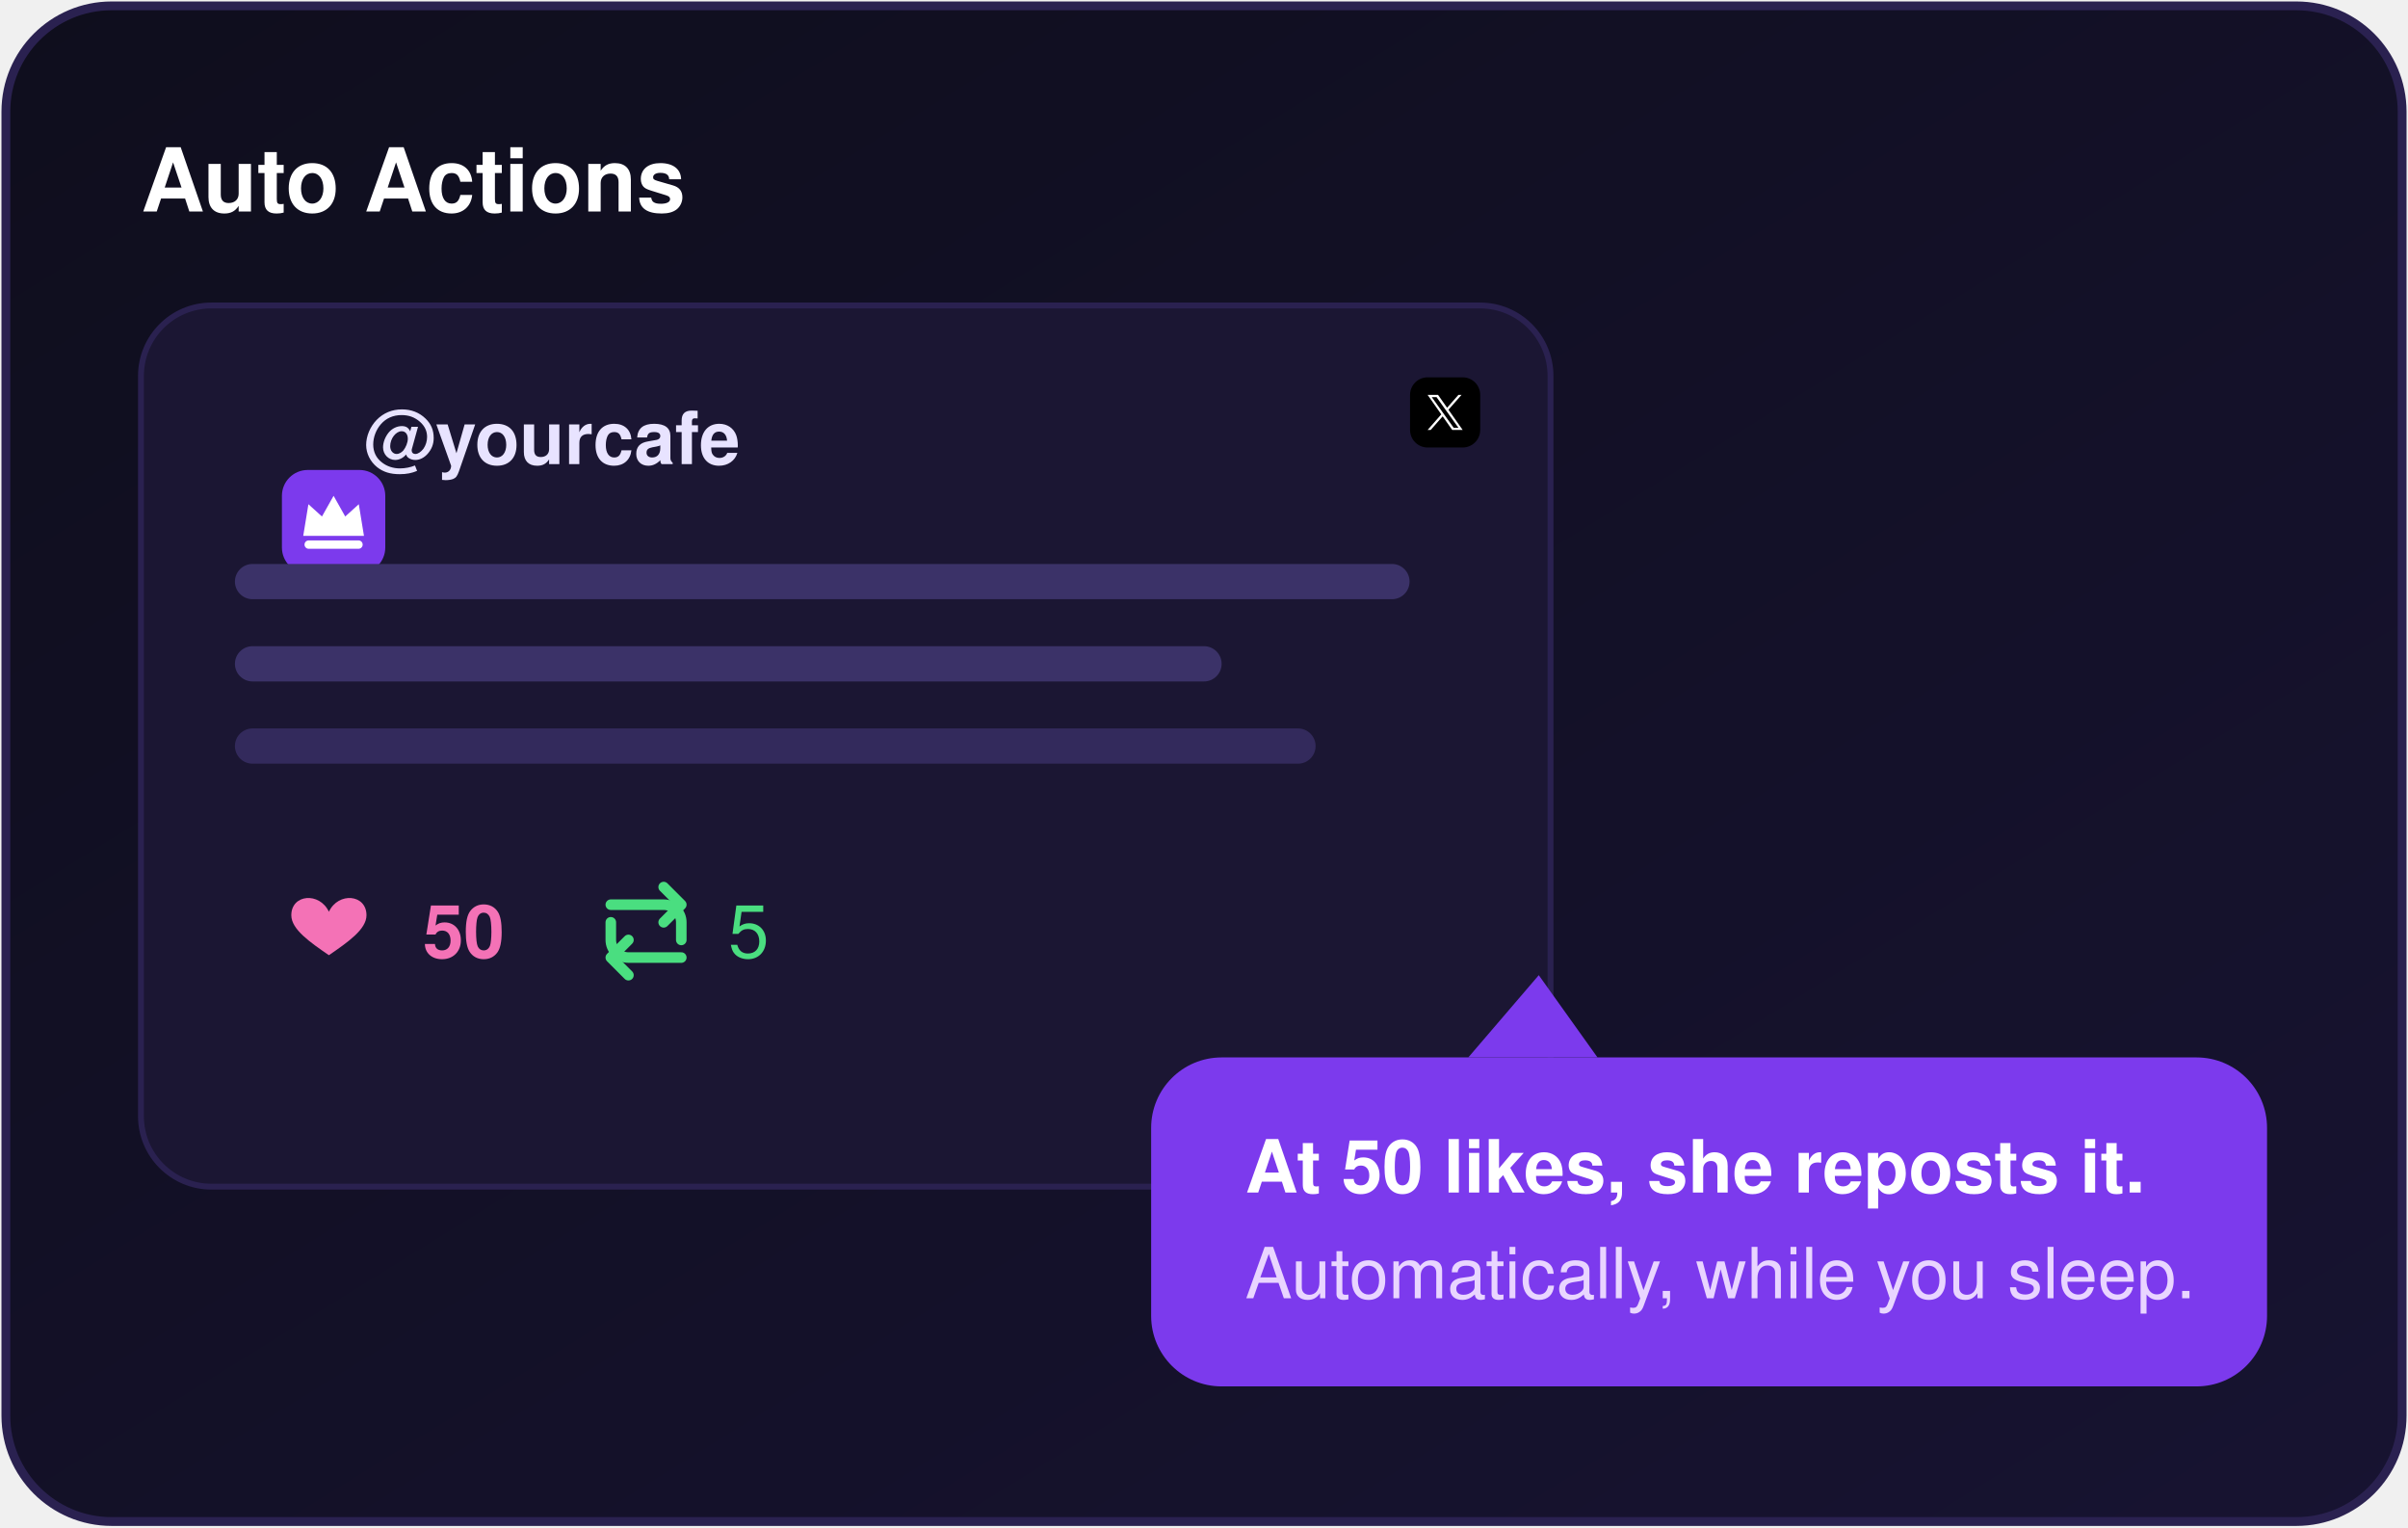
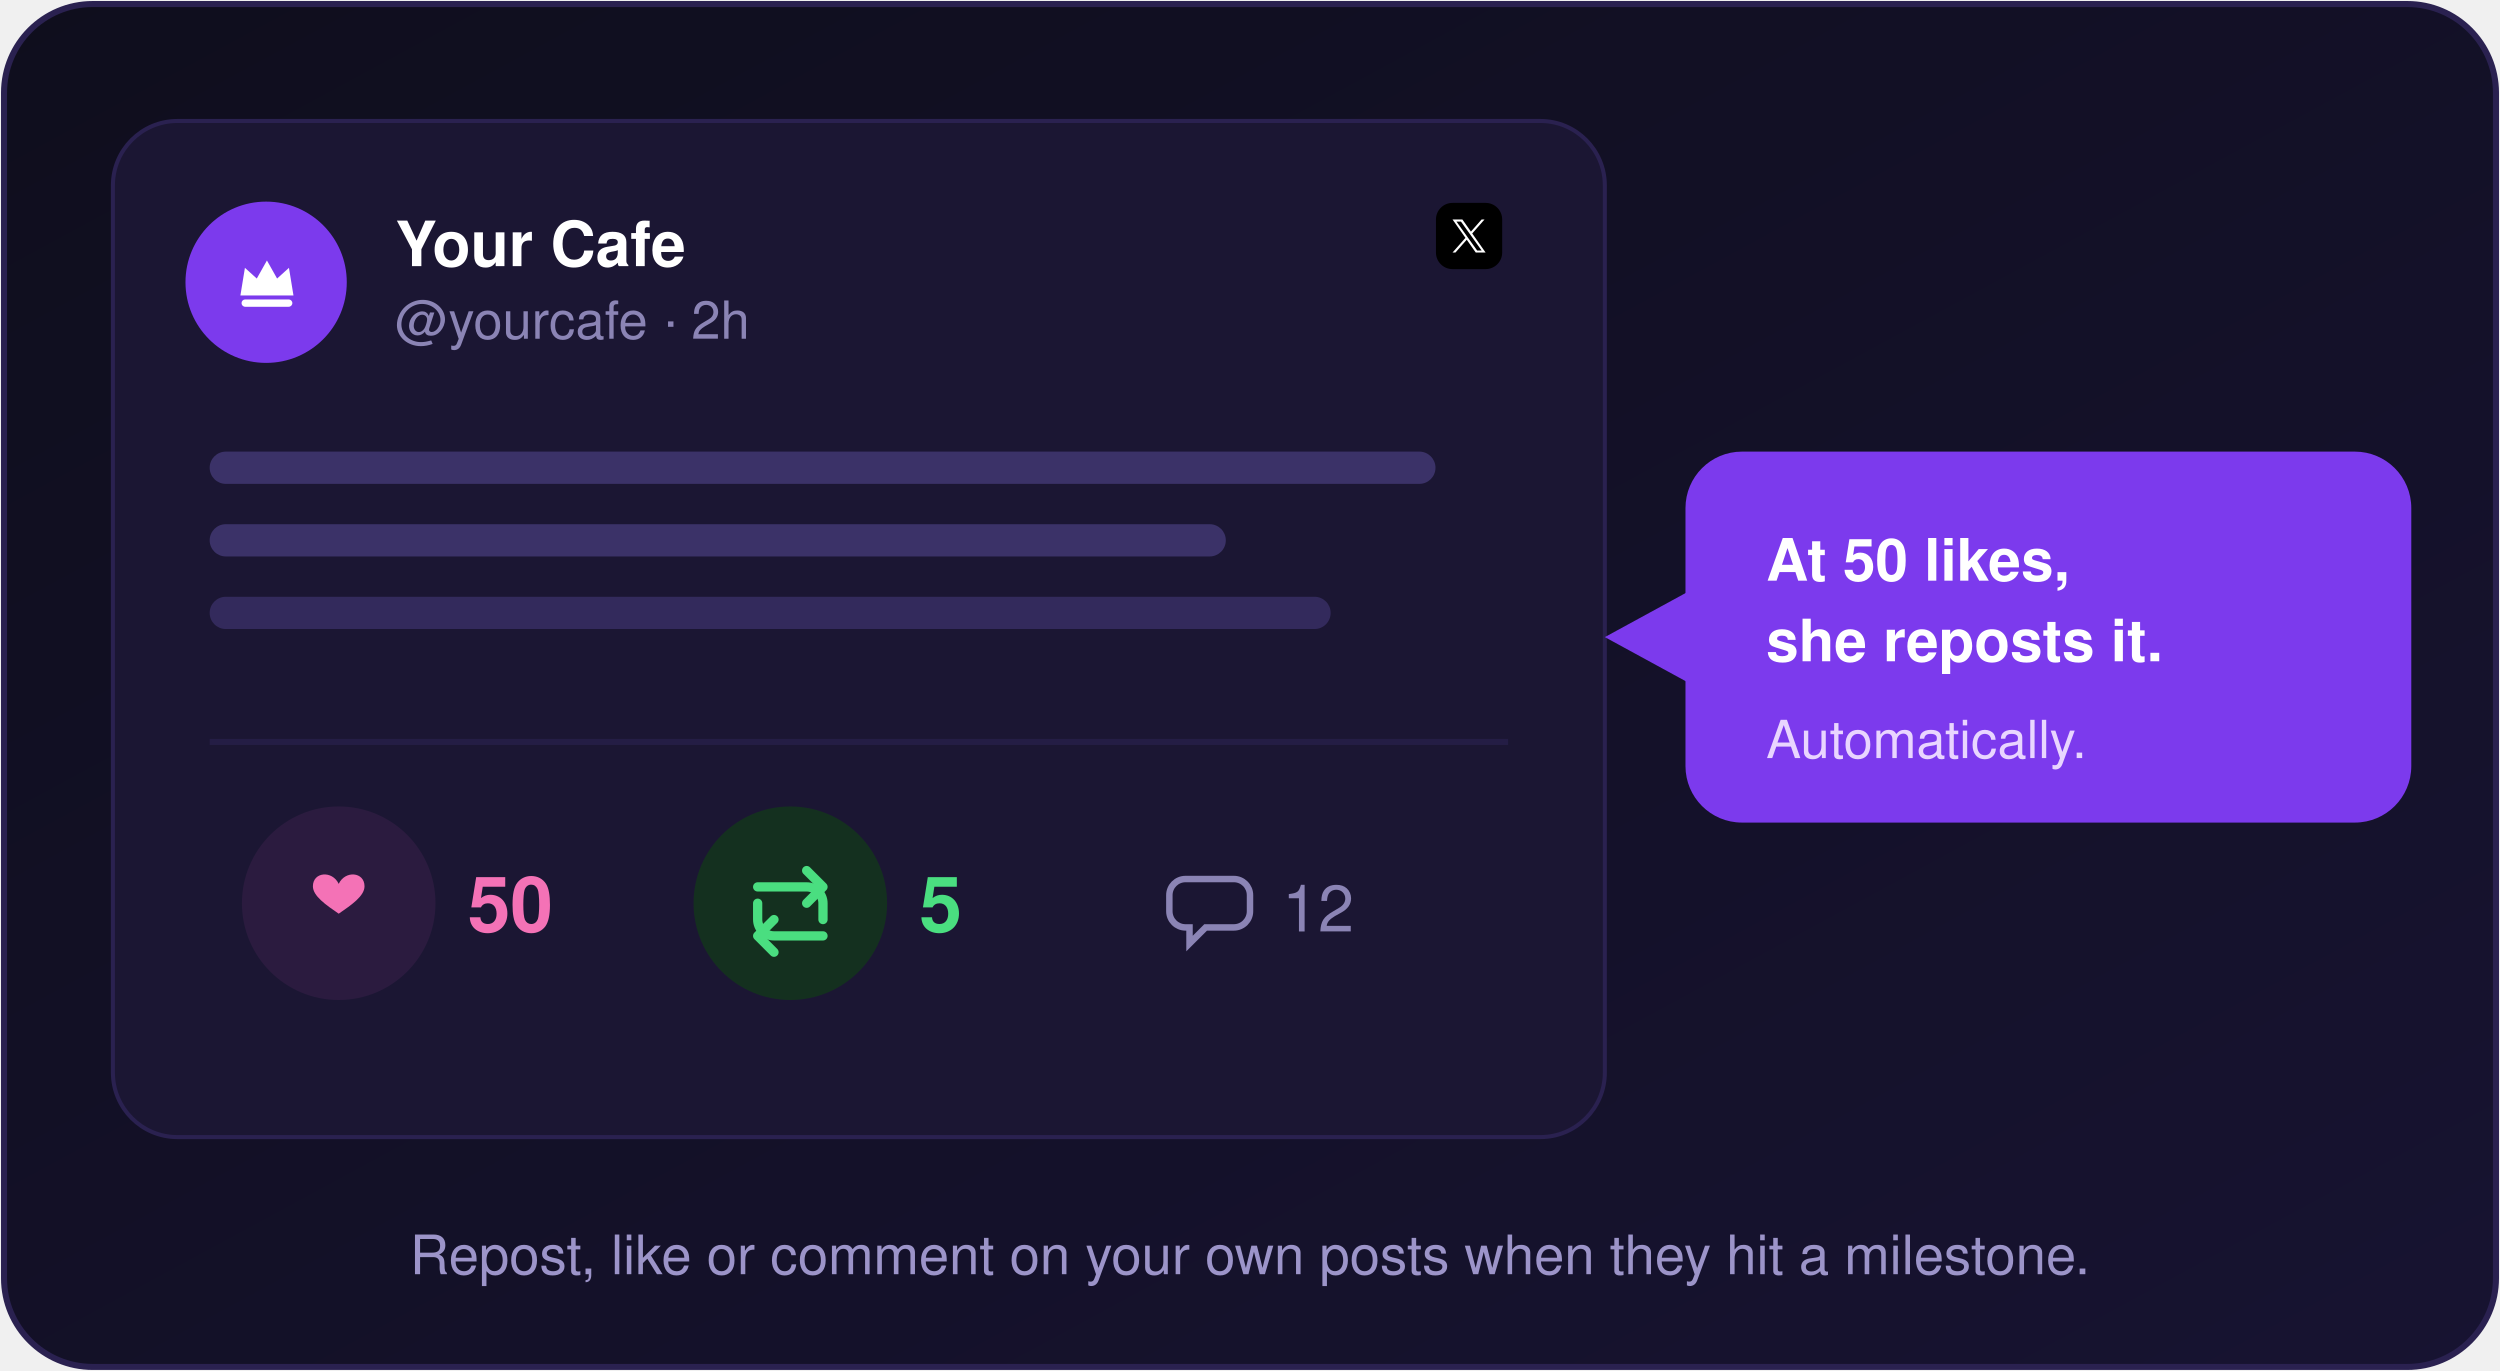
- <svg xmlns="http://www.w3.org/2000/svg" width="410" height="260" viewBox="0 0 410 260" role="img" aria-label="Auto Actions: at 50 likes she reposts it automatically">
+ <svg xmlns="http://www.w3.org/2000/svg" width="620" height="340" viewBox="0 0 620 340" role="img" aria-label="Auto Actions: at 50 likes she reposts it automatically">
  <defs>
    <linearGradient id="bg" x1="0" y1="0" x2="1" y2="1">
      <stop offset="0" stop-color="#0f0e1d" />
      <stop offset="1" stop-color="#171331" />
    </linearGradient>
  </defs>
-   <rect x="1" y="1" width="408" height="258" rx="18" fill="url(#bg)" stroke="#2a2150" stroke-width="1.5" />
-   <text x="24" y="36" font-family="'Segoe UI',Helvetica,Arial,sans-serif" font-size="15" font-weight="700" fill="#ffffff">Auto Actions</text>
-   <rect x="24" y="52" width="240" height="150" rx="12" fill="#1b1633" stroke="#2a2150" stroke-width="1" />
-   <g transform="translate(48,80) scale(0.55)">
-     <rect width="32" height="32" rx="8" fill="#7c3aed" />
+   <rect x="1" y="1" width="618" height="338" rx="22" fill="url(#bg)" stroke="#2a2150" stroke-width="1.5" />
+   <rect x="28" y="30" width="370" height="252" rx="16" fill="#1b1633" stroke="#2a2150" stroke-width="1" />
+   <circle cx="66" cy="70" r="20" fill="#7c3aed" />
+   <g transform="translate(55,59) scale(0.7)">
    <path d="M6.6 20.4 L8.2 10.6 L12.4 14.4 L16 8 L19.6 14.4 L23.8 10.6 L25.4 20.4 Z" fill="#ffffff" />
    <rect x="7" y="21.8" width="18" height="2.6" rx="1.3" fill="#ffffff" />
  </g>
-   <text x="62" y="79" font-family="'Segoe UI',Helvetica,Arial,sans-serif" font-size="12.5" font-weight="600" fill="#e8e3ff">@yourcafe</text>
-   <svg viewBox="0 0 64 64" width="16" height="16" x="240" y="64">
+   <text x="98" y="66" font-family="'Segoe UI',Helvetica,Arial,sans-serif" font-size="15.5" font-weight="700" fill="#ffffff">Your Cafe</text>
+   <text x="98" y="84" font-family="'Segoe UI',Helvetica,Arial,sans-serif" font-size="13" fill="#8b84b5">@yourcafe · 2h</text>
+   <svg viewBox="0 0 64 64" width="22" height="22" x="356" y="50">
    <rect x="0.339" y="0.925" width="47.777" height="47.777" rx="11.944" fill="black" />
    <path d="M26.503 22.985L35.397 12.869H33.289L25.563 21.651L19.397 12.869H12.283L21.61 26.15L12.283 36.758H14.39L22.544 27.482L29.058 36.758H36.172L26.503 22.985ZM23.616 26.267L22.669 24.944L15.15 14.424H18.388L24.457 22.917L25.4 24.24L33.288 35.279H30.051L23.616 26.267Z" fill="white" />
  </svg>
-   <rect x="40" y="96" width="200" height="6" rx="3" fill="#3b3268" />
-   <rect x="40" y="110" width="168" height="6" rx="3" fill="#3b3268" />
-   <rect x="40" y="124" width="184" height="6" rx="3" fill="#332a5c" />
-   <path d="M56,155.2 c-1.6,-3.4 -6.4,-3 -6.4,0.6 c0,2.4 3.2,4.6 6.4,6.8 c3.2,-2.2 6.4,-4.4 6.4,-6.8 c0,-3.6 -4.8,-4 -6.4,-0.6 Z" fill="#f472b6" />
-   <text x="72" y="163" font-family="'Segoe UI',Helvetica,Arial,sans-serif" font-size="12.5" font-weight="700" fill="#f472b6">50</text>
-   <g transform="translate(110,157)">
-     <path d="M-6,-3 h9 a3,3 0 0 1 3,3 v3 M6,6 h-9 a3,3 0 0 1 -3,-3 v-3" fill="none" stroke="#4ade80" stroke-width="1.8" stroke-linecap="round" />
-     <path d="M3,-6 L6,-3 L3,0 M-3,9 L-6,6 L-3,3" fill="none" stroke="#4ade80" stroke-width="1.8" stroke-linecap="round" stroke-linejoin="round" />
+   <rect x="52" y="112" width="304" height="8" rx="4" fill="#3b3268" />
+   <rect x="52" y="130" width="252" height="8" rx="4" fill="#3b3268" />
+   <rect x="52" y="148" width="278" height="8" rx="4" fill="#332a5c" />
+   <line x1="52" y1="184" x2="374" y2="184" stroke="#241d45" stroke-width="1.5" />
+   <circle cx="84" cy="224" r="24" fill="#2b1b3f" />
+   <path d="M84,219.2 c-1.6,-3.4 -6.4,-3 -6.4,0.6 c0,2.4 3.2,4.6 6.4,6.8 c3.2,-2.2 6.4,-4.4 6.4,-6.8 c0,-3.6 -4.8,-4 -6.4,-0.6 Z" fill="#f472b6" />
+   <text x="116" y="231" font-family="'Segoe UI',Helvetica,Arial,sans-serif" font-size="19" font-weight="800" fill="#f472b6">50</text>
+   <circle cx="196" cy="224" r="24" fill="#14301f" />
+   <g transform="translate(196,224) scale(1.35)">
+     <path d="M-6,-3 h9 a3,3 0 0 1 3,3 v3 M6,6 h-9 a3,3 0 0 1 -3,-3 v-3" fill="none" stroke="#4ade80" stroke-width="1.7" stroke-linecap="round" />
+     <path d="M3,-6 L6,-3 L3,0 M-3,9 L-6,6 L-3,3" fill="none" stroke="#4ade80" stroke-width="1.7" stroke-linecap="round" stroke-linejoin="round" />
  </g>
-   <text x="124" y="163" font-family="'Segoe UI',Helvetica,Arial,sans-serif" font-size="12.5" fill="#4ade80">5</text>
-   <rect x="196" y="180" width="190" height="56" rx="12" fill="#7c3aed" />
-   <path d="M250,180 L262,166 L272,180 Z" fill="#7c3aed" />
-   <text x="212" y="203" font-family="'Segoe UI',Helvetica,Arial,sans-serif" font-size="12.5" font-weight="600" fill="#ffffff">At 50 likes, she reposts it.</text>
-   <text x="212" y="221" font-family="'Segoe UI',Helvetica,Arial,sans-serif" font-size="12" fill="#e9d5ff">Automatically, while you sleep.</text>
+   <text x="228" y="231" font-family="'Segoe UI',Helvetica,Arial,sans-serif" font-size="19" font-weight="800" fill="#4ade80">5</text>
+   <path d="M294,218 h12 a4,4 0 0 1 4,4 v4 a4,4 0 0 1 -4,4 h-7 l-4,4 v-4 h-1 a4,4 0 0 1 -4,-4 v-4 a4,4 0 0 1 4,-4 Z" fill="none" stroke="#8b84b5" stroke-width="1.6" />
+   <text x="318" y="231" font-family="'Segoe UI',Helvetica,Arial,sans-serif" font-size="16" fill="#8b84b5">12</text>
+   <path d="M398,158 L420,146 L420,170 Z" fill="#7c3aed" />
+   <rect x="418" y="112" width="180" height="92" rx="14" fill="#7c3aed" />
+   <text x="438" y="144" font-family="'Segoe UI',Helvetica,Arial,sans-serif" font-size="14.5" font-weight="700" fill="#ffffff">At 50 likes,</text>
+   <text x="438" y="164" font-family="'Segoe UI',Helvetica,Arial,sans-serif" font-size="14.5" font-weight="700" fill="#ffffff">she reposts it.</text>
+   <text x="438" y="188" font-family="'Segoe UI',Helvetica,Arial,sans-serif" font-size="13" fill="#e9d5ff">Automatically.</text>
+   <text x="310" y="316" text-anchor="middle" font-family="'Segoe UI',Helvetica,Arial,sans-serif" font-size="13.5" fill="#9c94c9">Repost, like or comment on your own posts when they hit a milestone.</text>
</svg>
